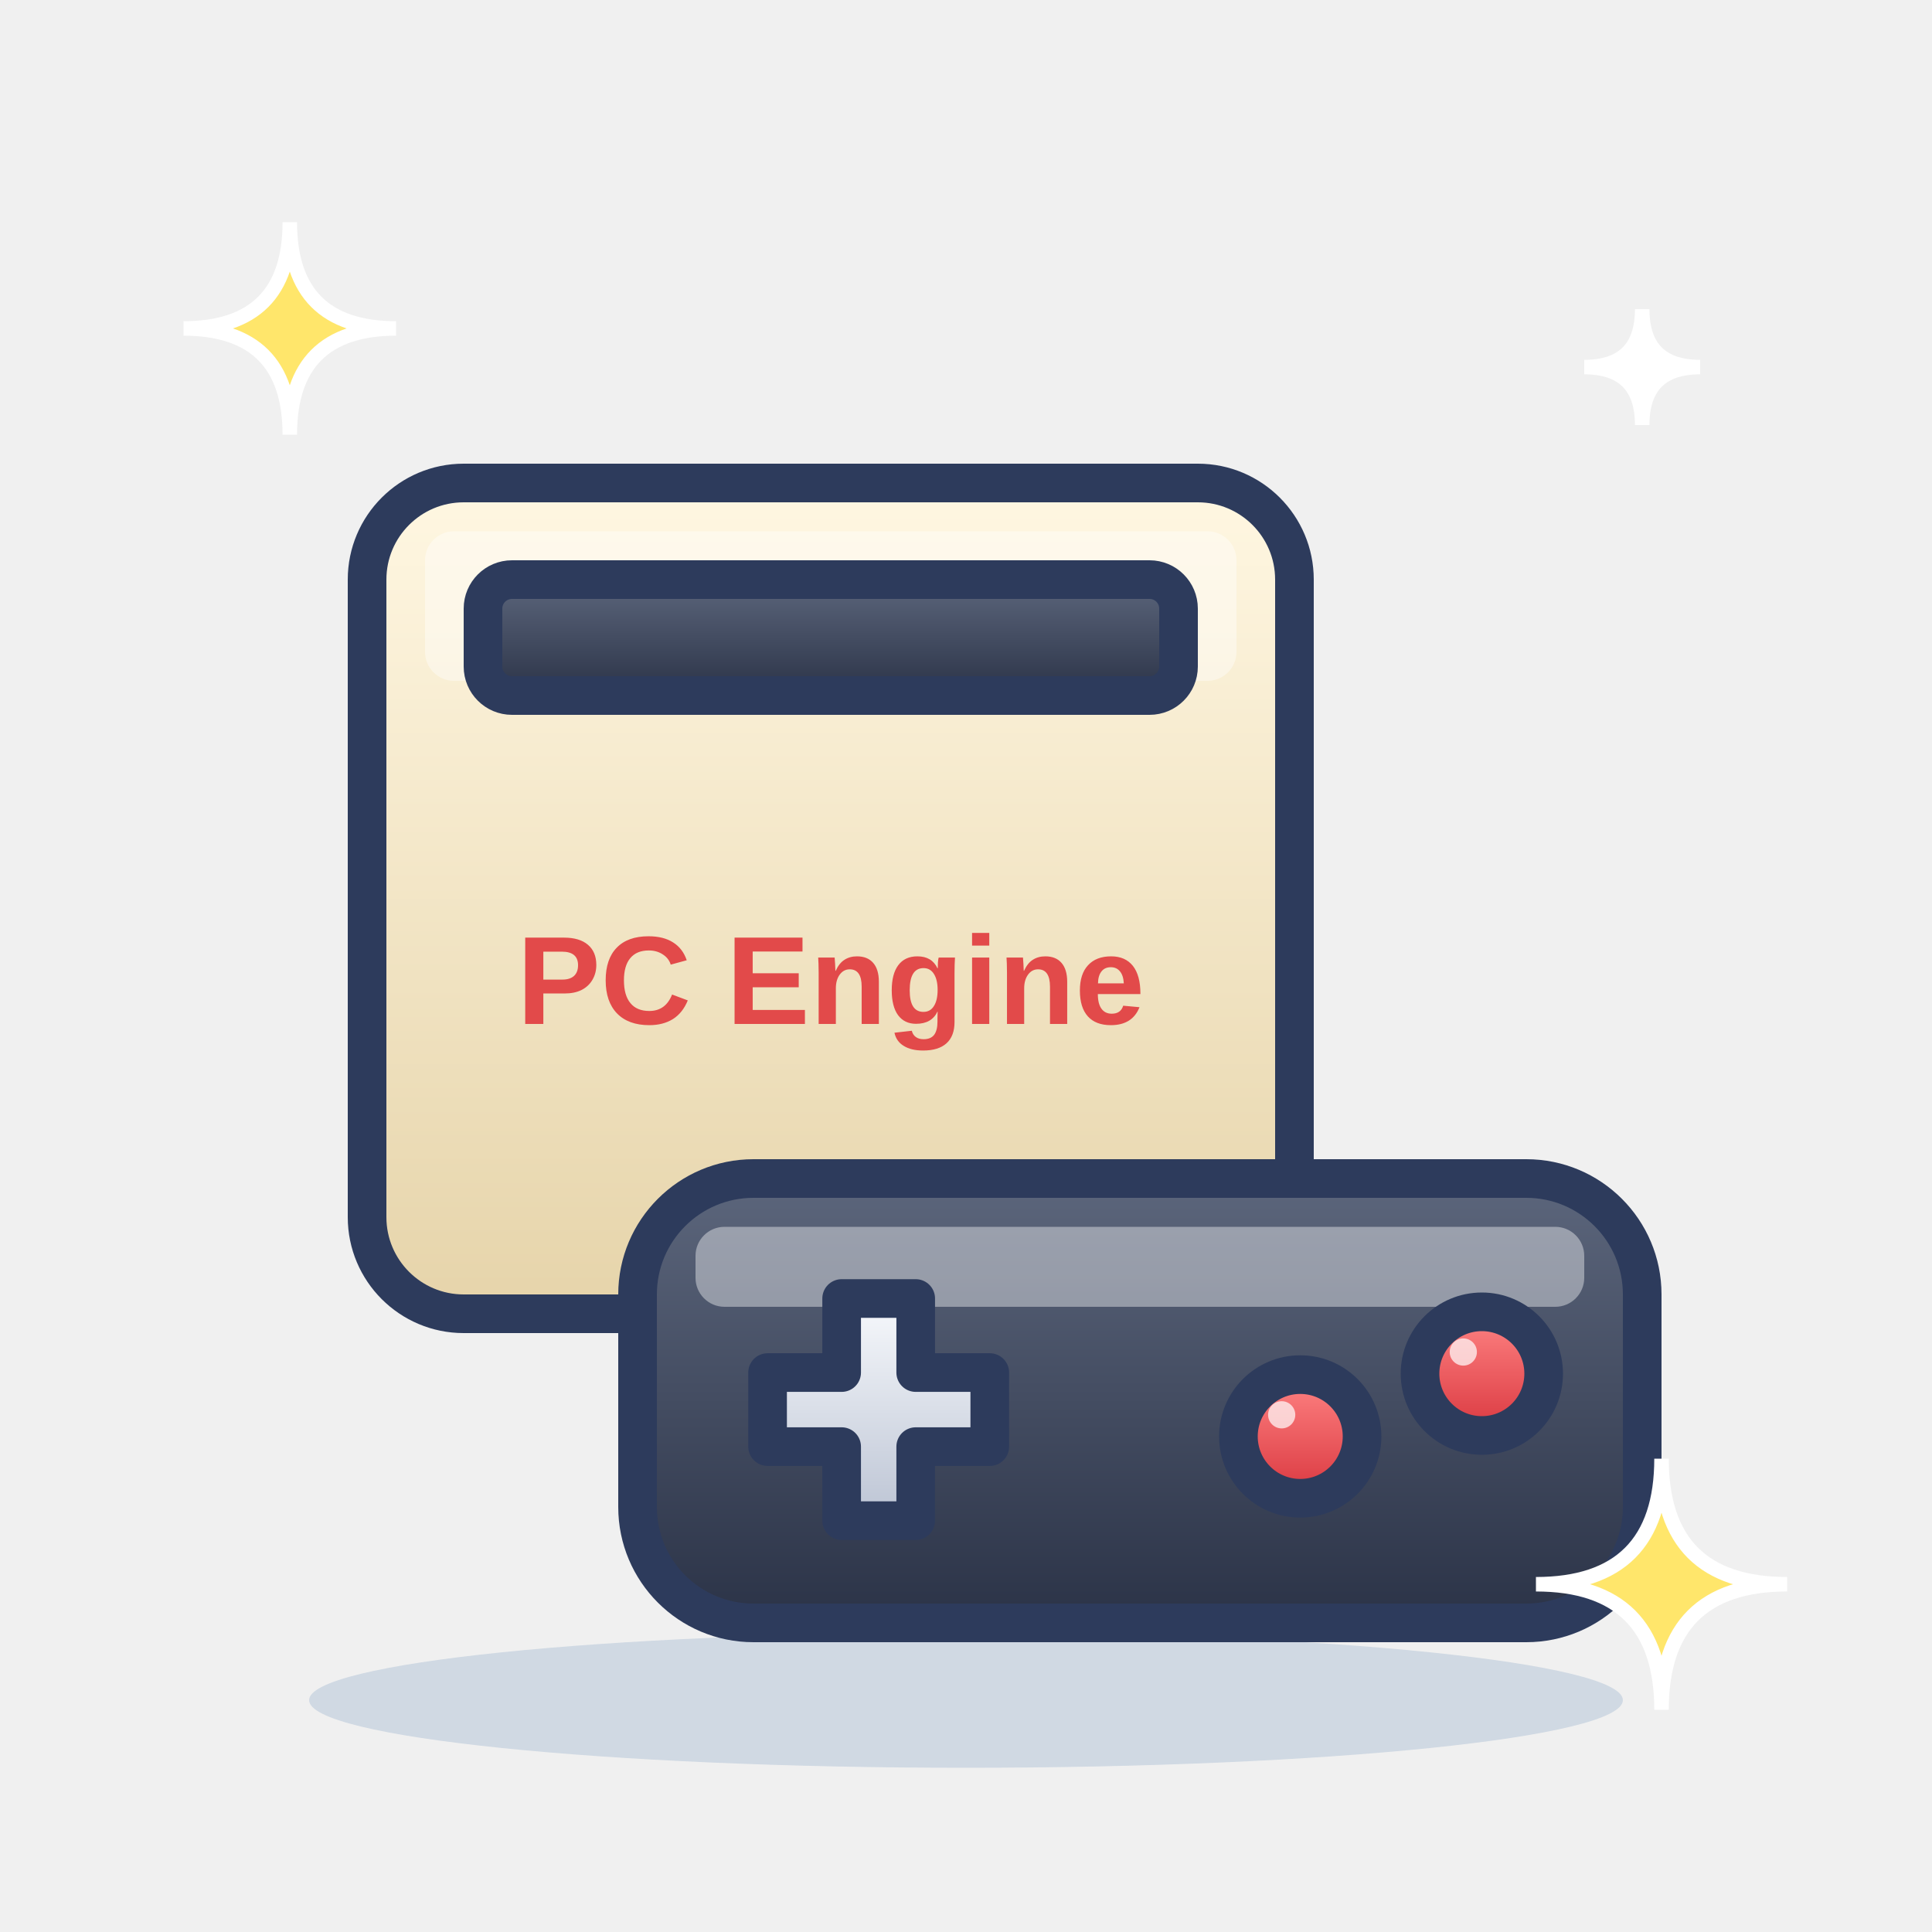
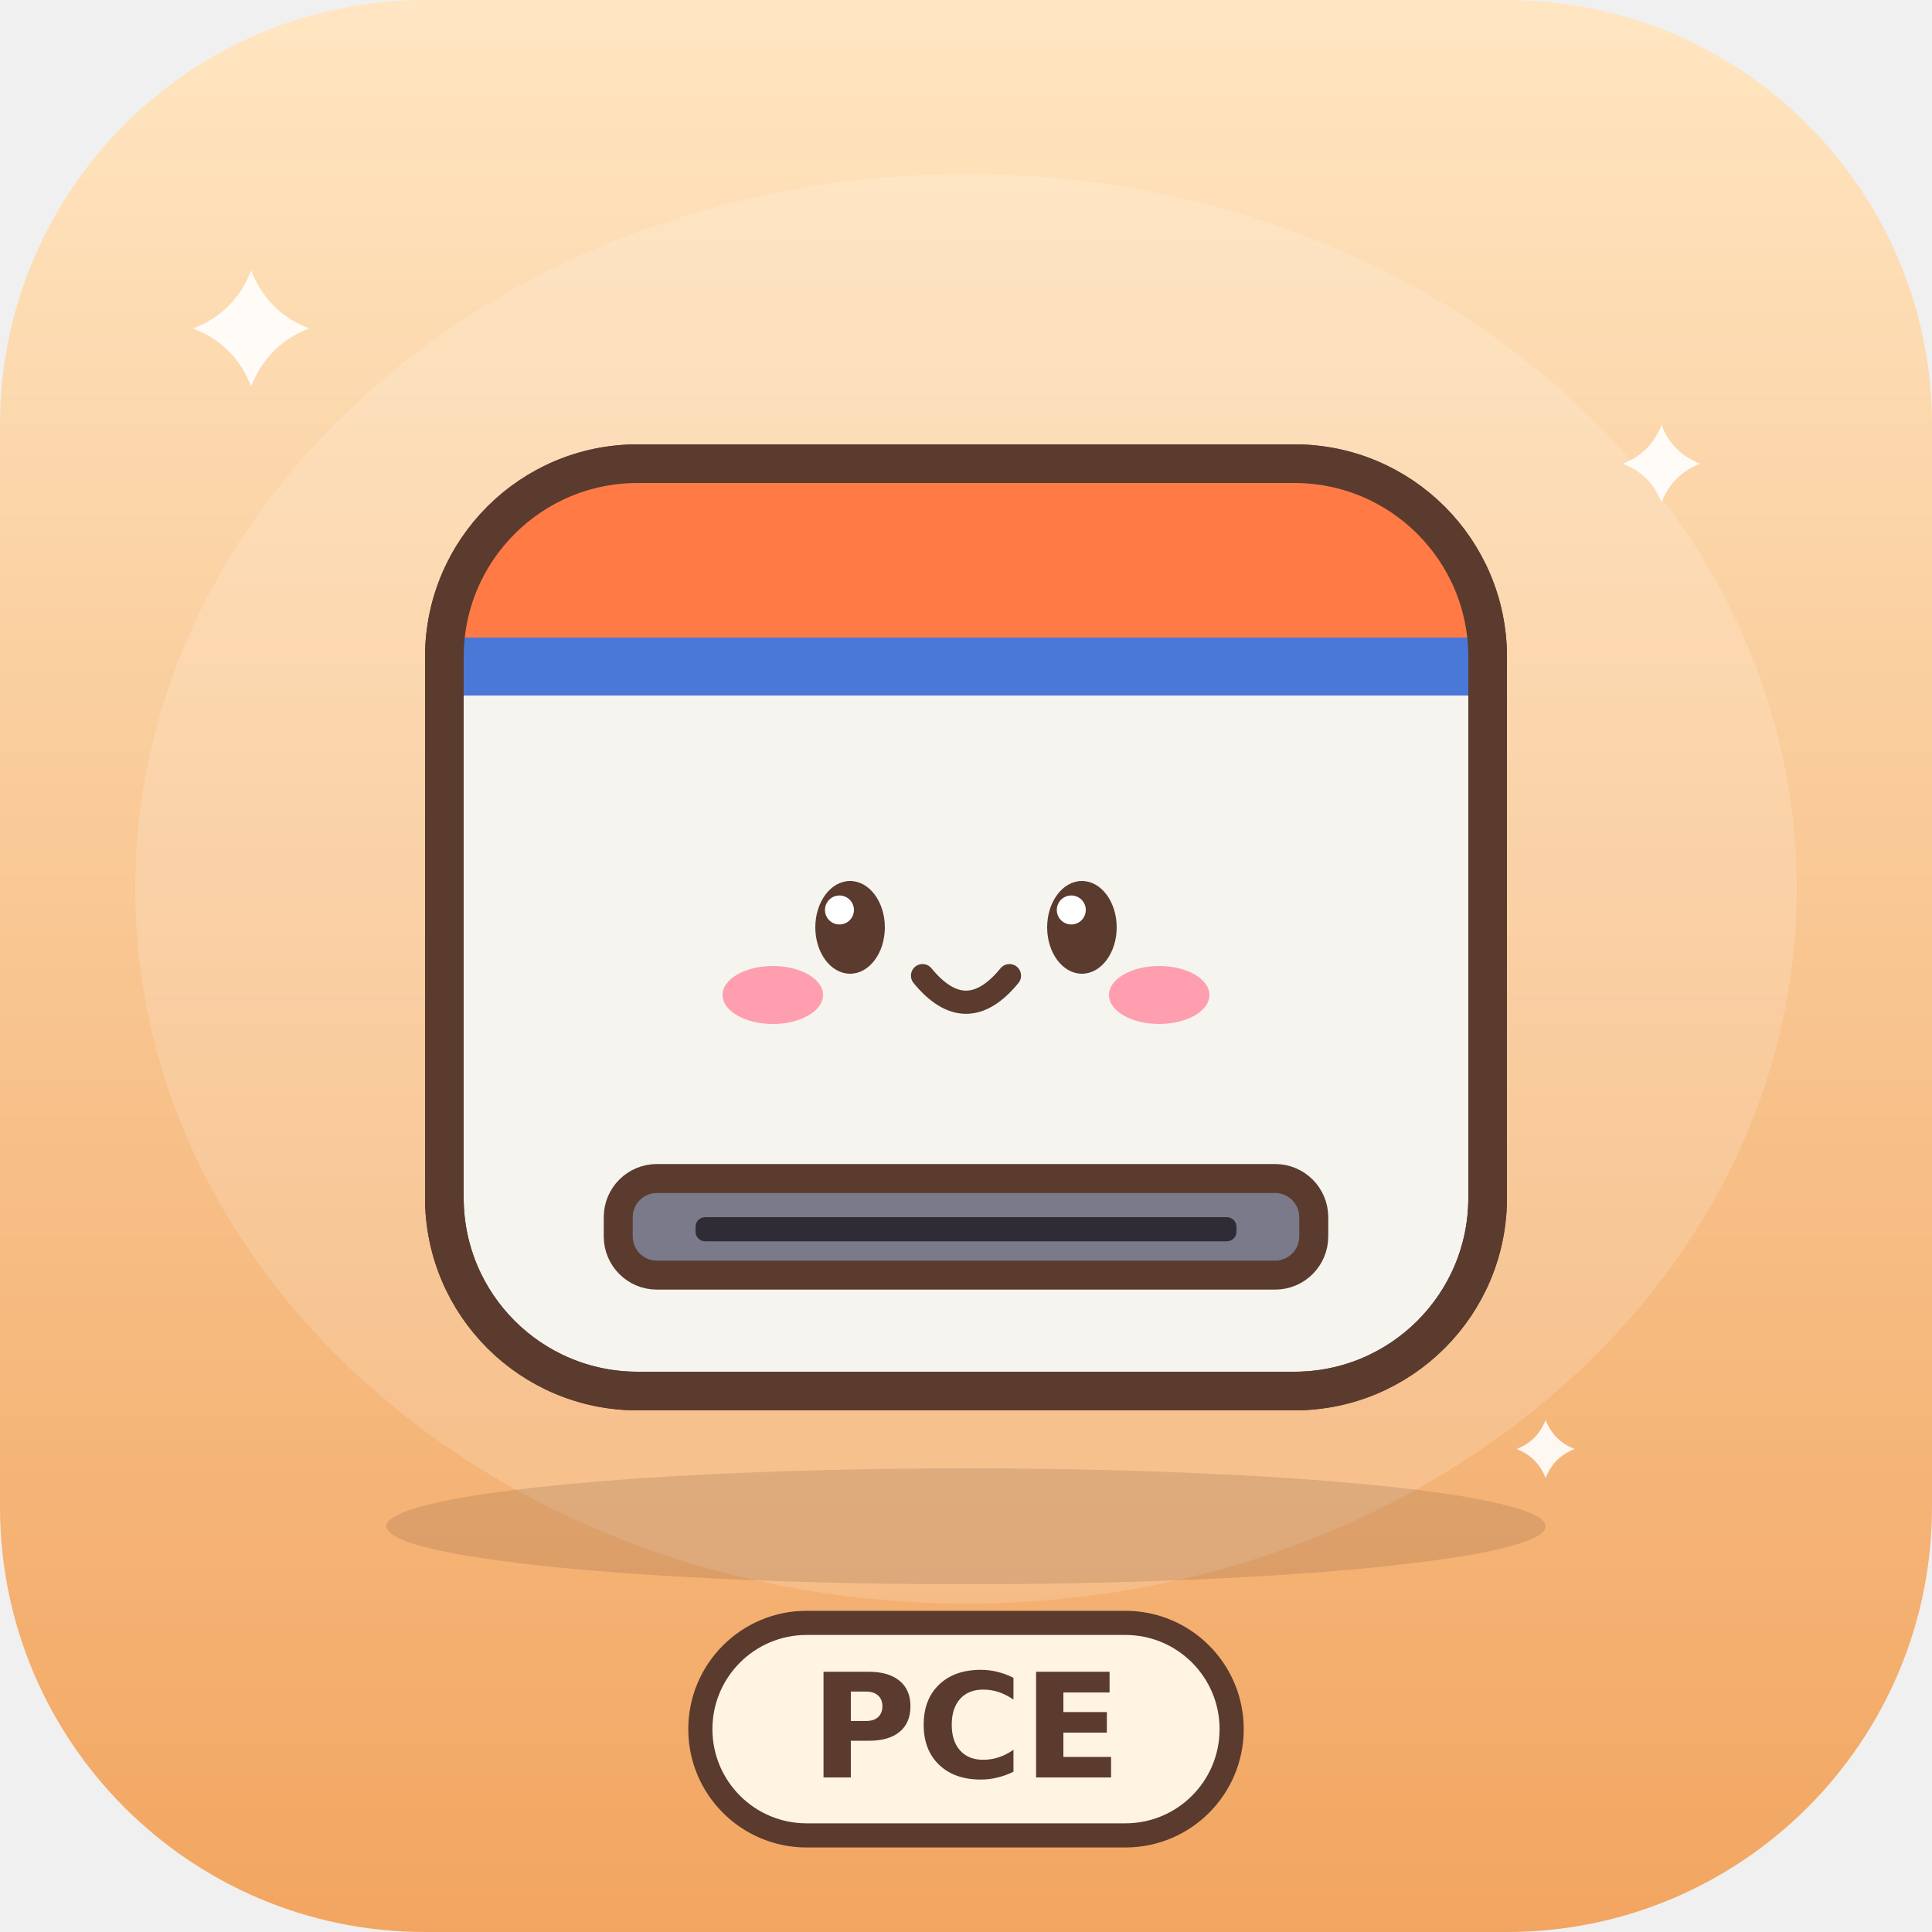
<svg xmlns="http://www.w3.org/2000/svg" viewBox="0 0 200 200" width="256" height="256">
  <defs>
-     <linearGradient id="red" x1="0" y1="0" x2="0" y2="1">
-       <stop offset="0" stop-color="#ff8484" />
-       <stop offset="1" stop-color="#d9363e" />
+     <linearGradient id="g5" x1="0" y1="0" x2="0" y2="1">
+       <stop offset="0" stop-color="#ffe6c2" />
+       <stop offset="1" stop-color="#f2a560" />
    </linearGradient>
-     <linearGradient id="wh" x1="0" y1="0" x2="0" y2="1">
-       <stop offset="0" stop-color="#ffffff" />
-       <stop offset="1" stop-color="#d6dce8" />
-     </linearGradient>
-     <linearGradient id="cream" x1="0" y1="0" x2="0" y2="1">
-       <stop offset="0" stop-color="#fff7e2" />
-       <stop offset="1" stop-color="#e6d4aa" />
-     </linearGradient>
-     <linearGradient id="dk" x1="0" y1="0" x2="0" y2="1">
-       <stop offset="0" stop-color="#5c667c" />
-       <stop offset="1" stop-color="#2b3347" />
-     </linearGradient>
-     <linearGradient id="navy" x1="0" y1="0" x2="0" y2="1">
-       <stop offset="0" stop-color="#56699a" />
-       <stop offset="1" stop-color="#2a3a66" />
-     </linearGradient>
-     <linearGradient id="blu" x1="0" y1="0" x2="0" y2="1">
-       <stop offset="0" stop-color="#79bcff" />
-       <stop offset="1" stop-color="#2f70d8" />
-     </linearGradient>
-     <linearGradient id="pur" x1="0" y1="0" x2="0" y2="1">
-       <stop offset="0" stop-color="#cfaaff" />
-       <stop offset="1" stop-color="#7c50d2" />
-     </linearGradient>
-     <linearGradient id="ind" x1="0" y1="0" x2="0" y2="1">
-       <stop offset="0" stop-color="#9a8cff" />
-       <stop offset="1" stop-color="#4c3ac9" />
-     </linearGradient>
-     <linearGradient id="grn" x1="0" y1="0" x2="0" y2="1">
-       <stop offset="0" stop-color="#a6e884" />
-       <stop offset="1" stop-color="#4fa83b" />
-     </linearGradient>
-     <linearGradient id="lcd" x1="0" y1="0" x2="0" y2="1">
-       <stop offset="0" stop-color="#d2eba3" />
-       <stop offset="1" stop-color="#93bd5e" />
-     </linearGradient>
-     <linearGradient id="gry" x1="0" y1="0" x2="0" y2="1">
-       <stop offset="0" stop-color="#eceff5" />
-       <stop offset="1" stop-color="#adb5c7" />
-     </linearGradient>
-     <linearGradient id="sil" x1="0" y1="0" x2="0" y2="1">
-       <stop offset="0" stop-color="#f7f9fc" />
-       <stop offset="1" stop-color="#bcc4d4" />
-     </linearGradient>
-     <linearGradient id="yel" x1="0" y1="0" x2="0" y2="1">
-       <stop offset="0" stop-color="#ffe985" />
-       <stop offset="1" stop-color="#f3b52f" />
-     </linearGradient>
-     <linearGradient id="wood" x1="0" y1="0" x2="0" y2="1">
-       <stop offset="0" stop-color="#d39a5e" />
-       <stop offset="1" stop-color="#8c5729" />
-     </linearGradient>
-     <linearGradient id="org" x1="0" y1="0" x2="0" y2="1">
-       <stop offset="0" stop-color="#ffb870" />
-       <stop offset="1" stop-color="#ea7621" />
-     </linearGradient>
-     <linearGradient id="pnk" x1="0" y1="0" x2="0" y2="1">
-       <stop offset="0" stop-color="#ffa6cd" />
-       <stop offset="1" stop-color="#e2549c" />
-     </linearGradient>
+     <clipPath id="c5">
+       <rect width="200" height="200" rx="44" />
+     </clipPath>
  </defs>
-   <ellipse cx="100" cy="176" rx="68" ry="7" fill="#3b6ea8" opacity=".18" />
-   <rect x="38" y="50" width="96" height="86" rx="10" fill="url(#cream)" stroke="#2d3b5c" stroke-width="4" stroke-linejoin="round" stroke-linecap="round" />
-   <rect x="44" y="55" width="84" height="15.48" rx="3" fill="#fff" opacity=".4" />
-   <rect x="50" y="60" width="72" height="12" rx="3" fill="url(#dk)" stroke="#2d3b5c" stroke-width="4" stroke-linejoin="round" stroke-linecap="round" />
-   <text x="86" y="106" font-family="Arial Black,Arial,sans-serif" font-weight="900" font-size="13" fill="#e24a4a" text-anchor="middle">PC Engine</text>
-   <rect x="66" y="122" width="104" height="46" rx="12" fill="url(#dk)" stroke="#2d3b5c" stroke-width="4" stroke-linejoin="round" stroke-linecap="round" />
-   <rect x="72" y="127" width="92" height="8.28" rx="3" fill="#fff" opacity=".4" />
-   <path d="M87.127 134.42h7.667v7.667h7.667v7.667h-7.667v7.667h-7.667v-7.667h-7.667v-7.667h7.667z" fill="url(#sil)" stroke="#2d3b5c" stroke-width="4" stroke-linejoin="round" stroke-linecap="round" />
-   <circle cx="134.6" cy="148.7" r="6.4" fill="url(#red)" stroke="#2d3b5c" stroke-width="4" stroke-linejoin="round" stroke-linecap="round" />
-   <circle cx="132.68" cy="146.46" r="1.408" fill="#fff" opacity=".7" />
-   <circle cx="153.4" cy="142.2" r="6.4" fill="url(#red)" stroke="#2d3b5c" stroke-width="4" stroke-linejoin="round" stroke-linecap="round" />
-   <circle cx="151.48" cy="139.96" r="1.408" fill="#fff" opacity=".7" />
-   <path d="M30 23Q30 34 41 34Q30 34 30 45Q30 34 19 34Q30 34 30 23Z" fill="#ffe66b" stroke="#fff" stroke-width="1.5" />
-   <path d="M172 151Q172 164 185 164Q172 164 172 177Q172 164 159 164Q172 164 172 151Z" fill="#ffe66b" stroke="#fff" stroke-width="1.5" />
-   <path d="M170 32Q170 38 176 38Q170 38 170 44Q170 38 164 38Q170 38 170 32Z" fill="#fff" stroke="#fff" stroke-width="1.5" />
+   <rect width="200" height="200" rx="44" fill="url(#g5)" />
+   <ellipse cx="100" cy="92" rx="86" ry="74" fill="#fff" opacity=".16" />
+   <path d="M26 28Q27.68 32.32 32 34Q27.68 35.68 26 40Q24.32 35.68 20 34Q24.32 32.32 26 28Z" fill="#fff" opacity="0.9" />
+   <path d="M172 44Q173.12 46.88 176 48Q173.12 49.12 172 52Q170.88 49.12 168 48Q170.88 46.88 172 44Z" fill="#fff" opacity="0.9" />
+   <path d="M160 147Q160.84 149.16 163 150Q160.84 150.84 160 153Q159.16 150.84 157 150Q159.16 149.16 160 147Z" fill="#fff" opacity="0.9" />
+   <ellipse cx="100" cy="158" rx="60" ry="6" fill="#5a3b2e" opacity=".16" />
+   <clipPath id="pc">
+     <rect x="46" y="48" width="108" height="96" rx="20" />
+   </clipPath>
+   <rect x="46" y="48" width="108" height="96" rx="20" fill="#f6f4ef" stroke="#5a3b2e" stroke-width="4" stroke-linejoin="round" />
+   <g clip-path="url(#pc)">
+     <rect x="40" y="48" width="120" height="18" rx="0" fill="#ff7a45" />
+     <rect x="40" y="66" width="120" height="6" rx="0" fill="#4a78d8" />
+   </g>
+   <rect x="46" y="48" width="108" height="96" rx="20" fill="none" stroke="#5a3b2e" stroke-width="4" stroke-linejoin="round" />
+   <ellipse cx="88.0" cy="96" rx="3.6" ry="4.8" fill="#5a3b2e" />
+   <ellipse cx="112.0" cy="96" rx="3.6" ry="4.8" fill="#5a3b2e" />
+   <circle cx="86.9" cy="94.2" r="1.5" fill="#fff" />
+   <circle cx="110.9" cy="94.2" r="1.5" fill="#fff" />
+   <ellipse cx="80.0" cy="103.0" rx="5.2" ry="3.0" fill="#ff8fa3" opacity=".85" />
+   <ellipse cx="120.0" cy="103.0" rx="5.2" ry="3.0" fill="#ff8fa3" opacity=".85" />
+   <path d="M95.5 101.0q4.5 5.5 9.0 0" fill="none" stroke="#5a3b2e" stroke-width="2.4" stroke-linecap="round" />
+   <rect x="64" y="122" width="72" height="10" rx="4" fill="#7a7a8a" stroke="#5a3b2e" stroke-width="3" stroke-linejoin="round" />
+   <rect x="72" y="126" width="56" height="2.5" rx="1" fill="#2f2c35" />
+   <rect x="72.5" y="168" width="55" height="22" rx="11" fill="#fff4e2" stroke="#5a3b2e" stroke-width="2.5" />
+   <text x="100" y="184" font-family="Jua,Gowun Dodum,DejaVu Sans,Arial,sans-serif" font-weight="900" font-size="15" text-anchor="middle" fill="#5a3b2e">PCE</text>
</svg>
